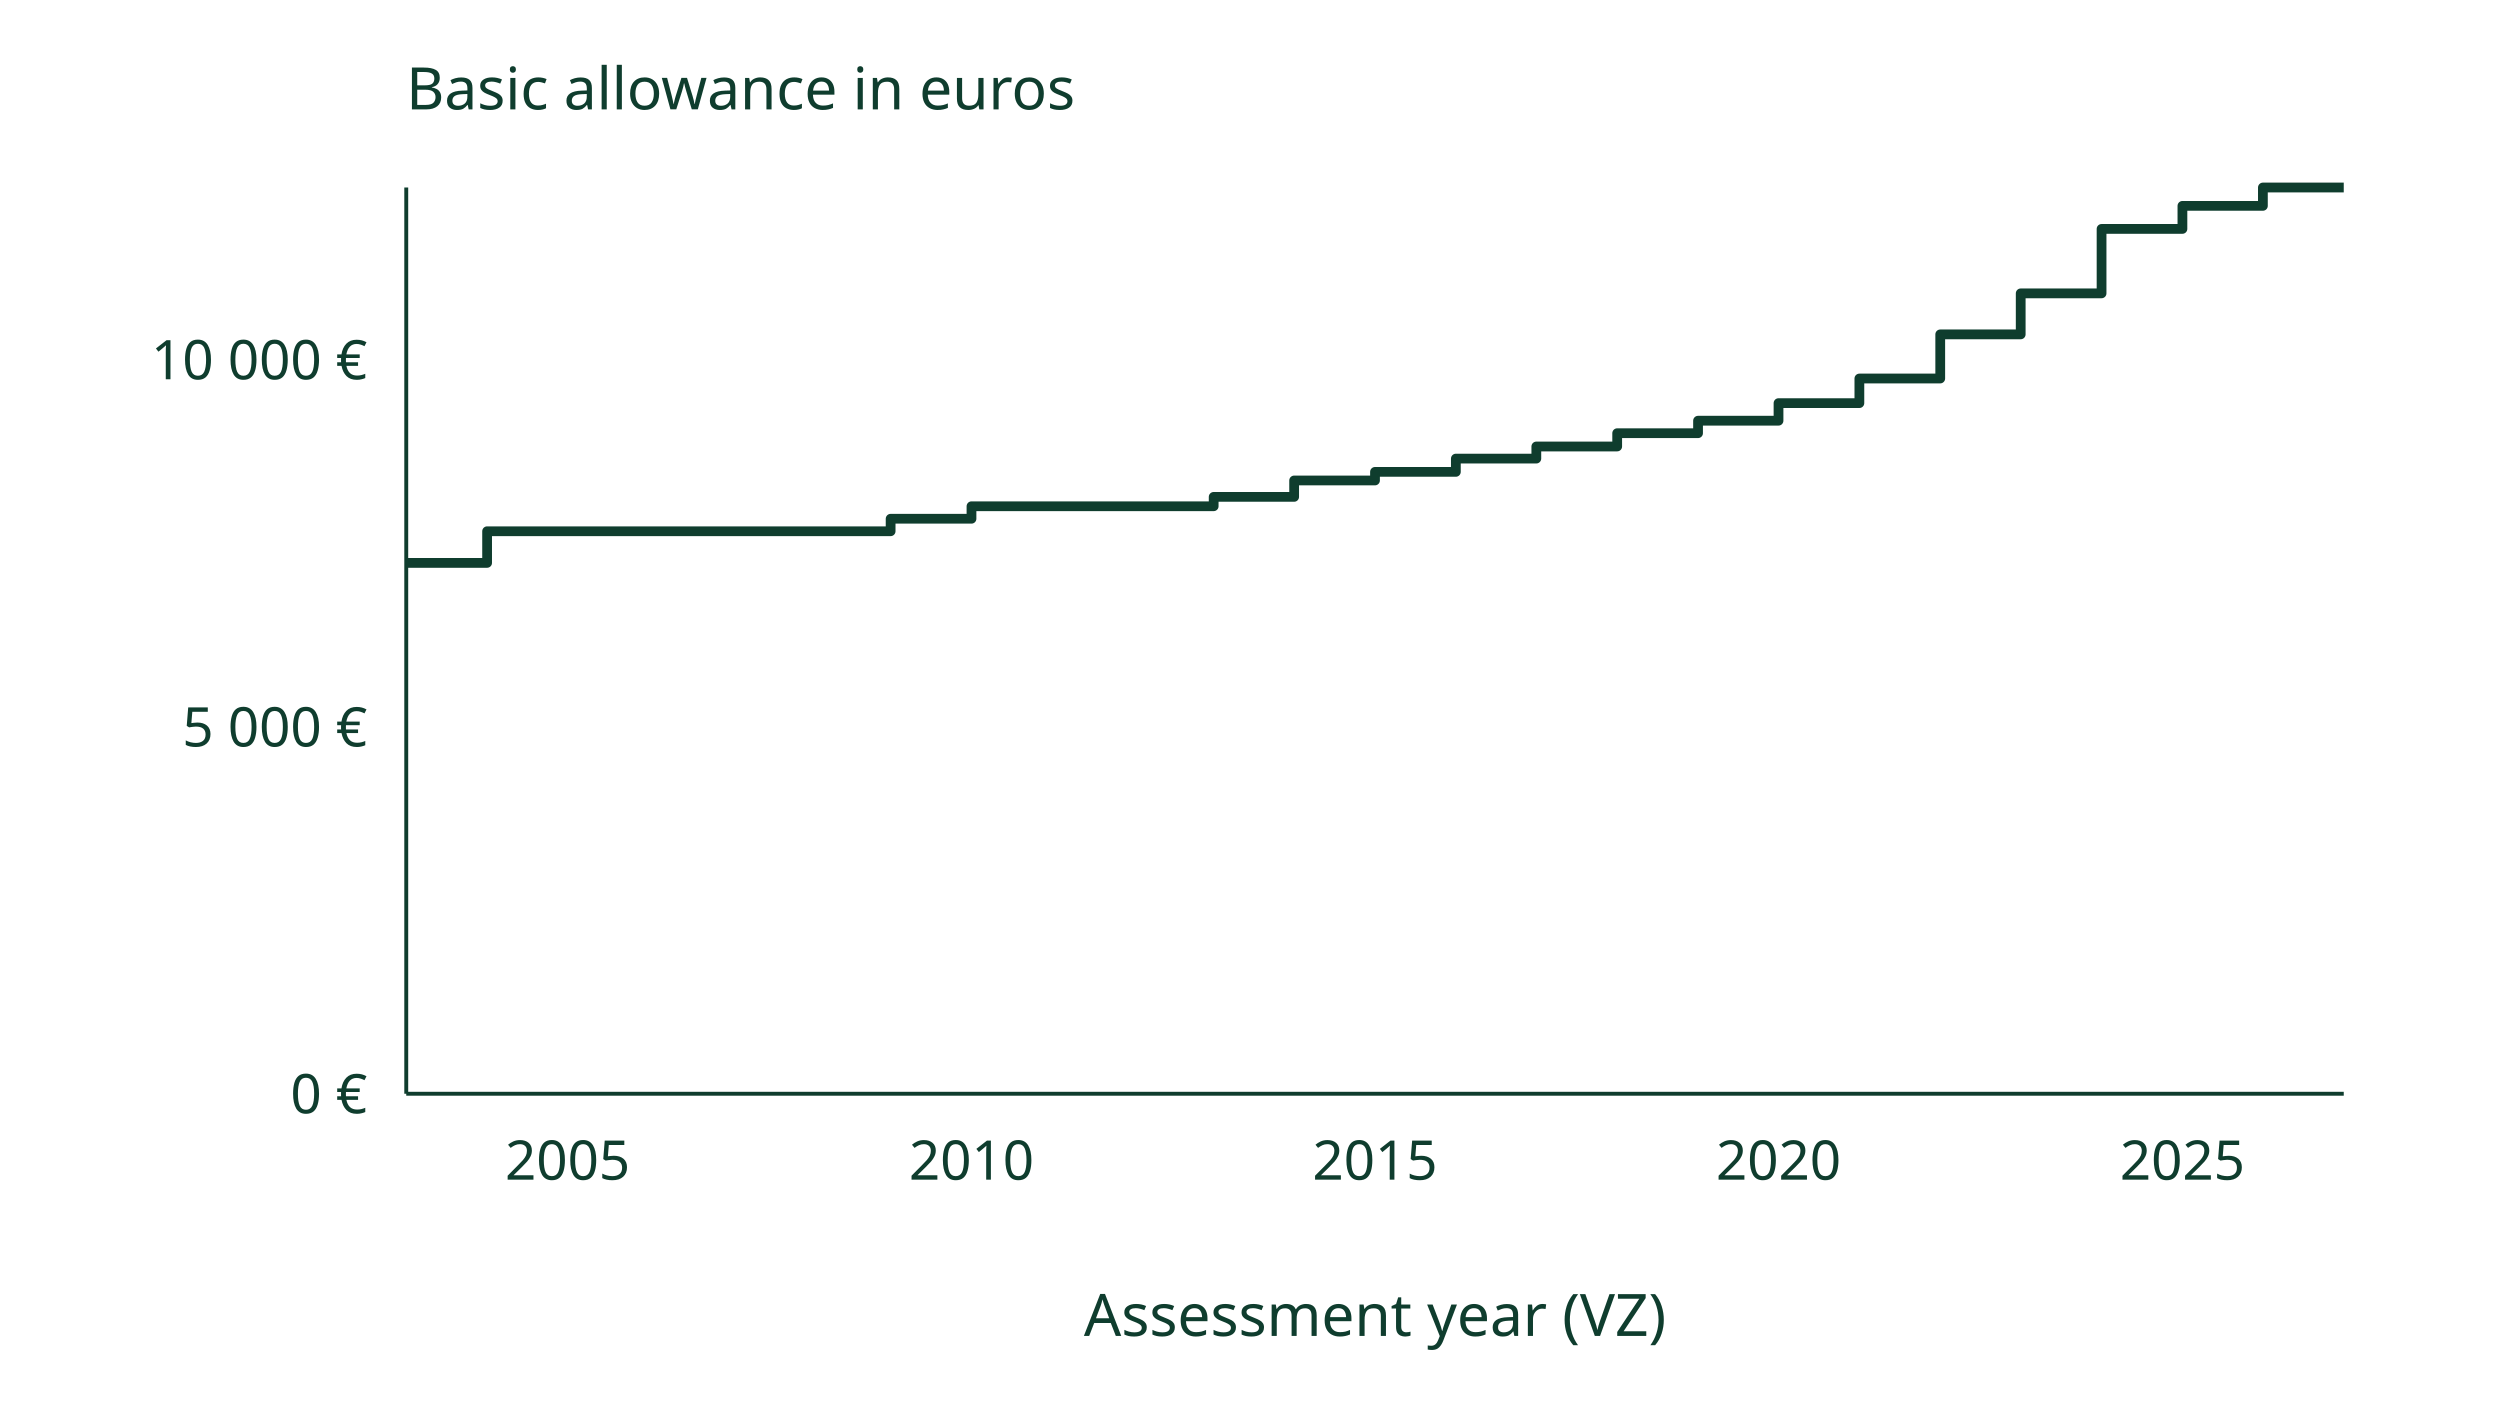
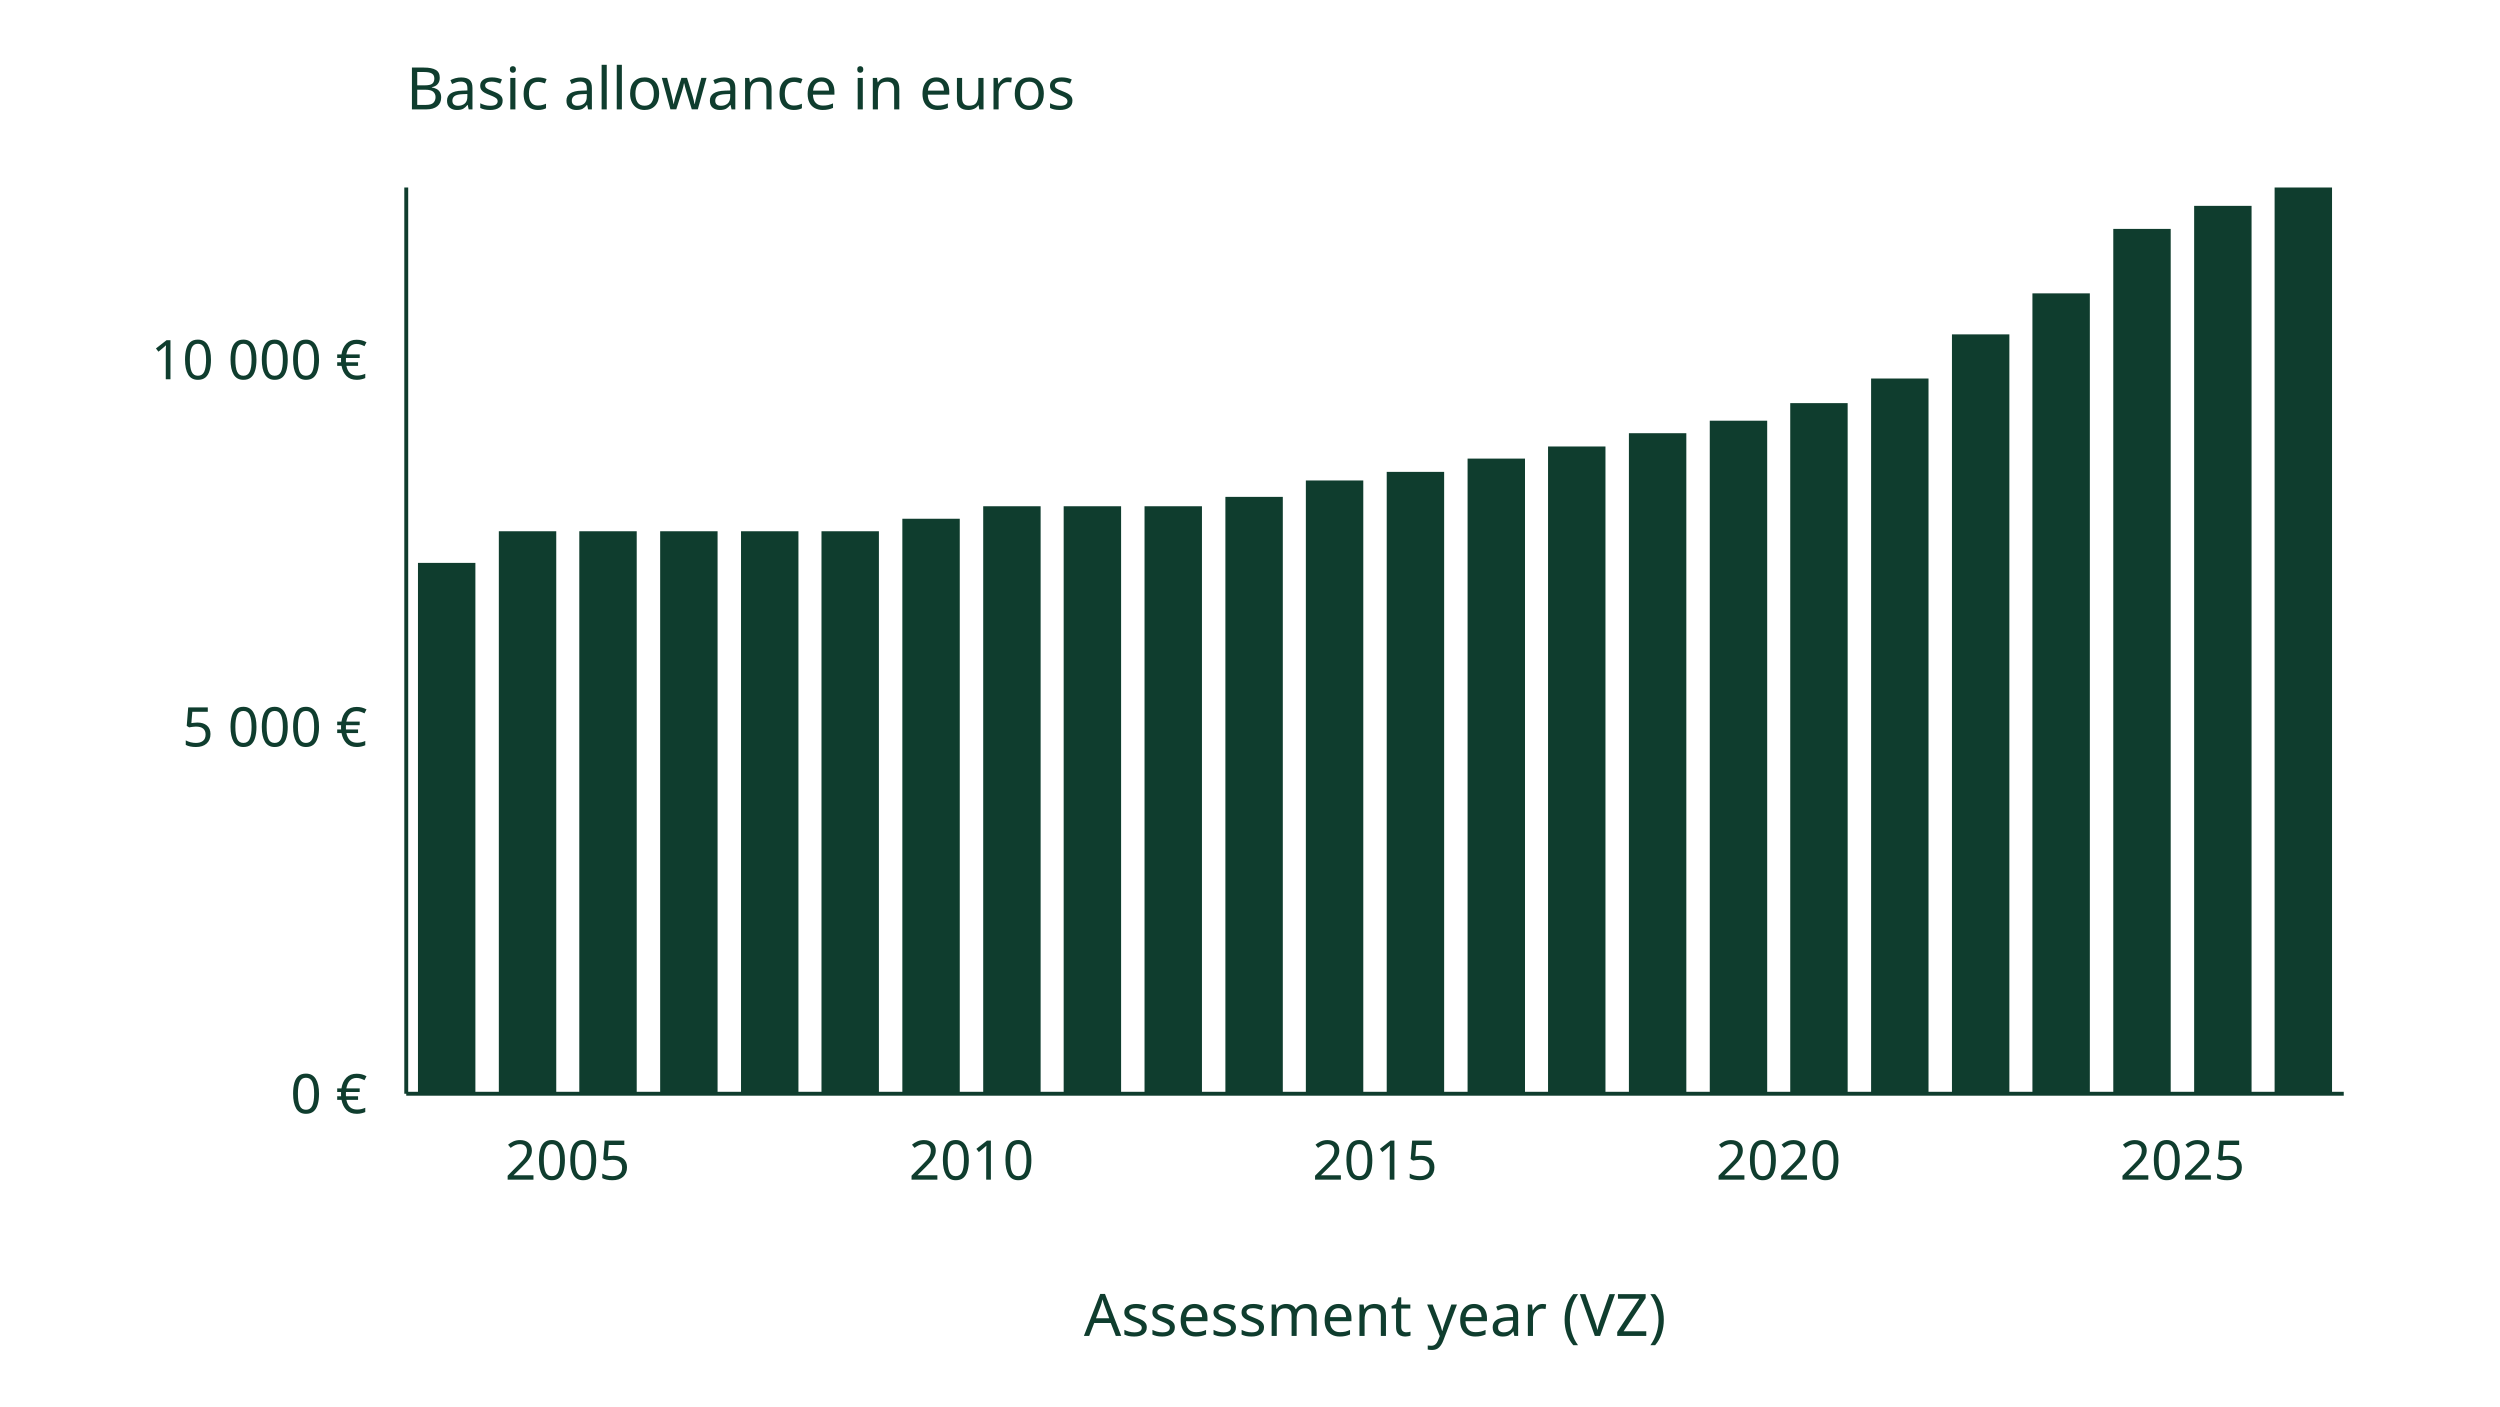
<svg xmlns="http://www.w3.org/2000/svg" viewBox="0 0 640 360" width="640" height="360" font-family="Fira Sans, system-ui, sans-serif" role="img">
  <line x1="104.0" y1="280.0" x2="600.0" y2="280.0" style="stroke: var(--chart-ink, #0f3d2e)" stroke-width="1" />
  <line x1="104.0" y1="48.0" x2="104.0" y2="280.0" style="stroke: var(--chart-ink, #0f3d2e)" stroke-width="1" />
-   <polyline points="104.0,144.1 124.7,144.1 124.7,136.0 145.3,136.0 145.3,136.0 166.0,136.0 166.0,136.0 186.7,136.0 186.7,136.0 207.3,136.0 207.3,136.0 228.0,136.0 228.0,132.8 248.7,132.8 248.7,129.6 269.3,129.6 269.3,129.6 290.0,129.6 290.0,129.6 310.7,129.6 310.7,127.2 331.3,127.2 331.3,123.0 352.0,123.0 352.0,120.8 372.7,120.8 372.7,117.4 393.3,117.4 393.3,114.3 414.0,114.3 414.0,110.9 434.7,110.9 434.7,107.7 455.3,107.7 455.3,103.2 476.0,103.2 476.0,96.9 496.7,96.9 496.7,85.6 517.3,85.6 517.3,75.1 538.0,75.1 538.0,58.6 558.7,58.6 558.7,52.7 579.3,52.7 579.3,48.0 600.0,48.0" fill="none" style="stroke: var(--chart-ink, #0f3d2e)" stroke-width="2.5" stroke-linejoin="round" />
+   <rect x="107.0" y="144.1" width="14.7" height="135.9" style="fill: var(--chart-ink, #0f3d2e)" />
+   <rect x="127.7" y="136.0" width="14.7" height="144.0" style="fill: var(--chart-ink, #0f3d2e)" />
+   <rect x="148.3" y="136.0" width="14.7" height="144.0" style="fill: var(--chart-ink, #0f3d2e)" />
+   <rect x="169.0" y="136.0" width="14.7" height="144.0" style="fill: var(--chart-ink, #0f3d2e)" />
+   <rect x="189.7" y="136.0" width="14.7" height="144.0" style="fill: var(--chart-ink, #0f3d2e)" />
+   <rect x="210.3" y="136.0" width="14.7" height="144.0" style="fill: var(--chart-ink, #0f3d2e)" />
+   <rect x="231.0" y="132.8" width="14.7" height="147.2" style="fill: var(--chart-ink, #0f3d2e)" />
+   <rect x="251.7" y="129.6" width="14.7" height="150.4" style="fill: var(--chart-ink, #0f3d2e)" />
+   <rect x="272.3" y="129.6" width="14.7" height="150.4" style="fill: var(--chart-ink, #0f3d2e)" />
+   <rect x="293.0" y="129.6" width="14.7" height="150.4" style="fill: var(--chart-ink, #0f3d2e)" />
+   <rect x="313.7" y="127.2" width="14.7" height="152.8" style="fill: var(--chart-ink, #0f3d2e)" />
+   <rect x="334.3" y="123.0" width="14.7" height="157.0" style="fill: var(--chart-ink, #0f3d2e)" />
+   <rect x="355.0" y="120.8" width="14.7" height="159.2" style="fill: var(--chart-ink, #0f3d2e)" />
+   <rect x="375.7" y="117.4" width="14.7" height="162.6" style="fill: var(--chart-ink, #0f3d2e)" />
+   <rect x="396.3" y="114.3" width="14.7" height="165.7" style="fill: var(--chart-ink, #0f3d2e)" />
+   <rect x="417.0" y="110.9" width="14.7" height="169.1" style="fill: var(--chart-ink, #0f3d2e)" />
+   <rect x="437.7" y="107.7" width="14.7" height="172.3" style="fill: var(--chart-ink, #0f3d2e)" />
+   <rect x="458.3" y="103.2" width="14.7" height="176.8" style="fill: var(--chart-ink, #0f3d2e)" />
+   <rect x="479.0" y="96.9" width="14.7" height="183.1" style="fill: var(--chart-ink, #0f3d2e)" />
+   <rect x="499.7" y="85.6" width="14.7" height="194.4" style="fill: var(--chart-ink, #0f3d2e)" />
+   <rect x="520.3" y="75.1" width="14.7" height="204.9" style="fill: var(--chart-ink, #0f3d2e)" />
+   <rect x="541.0" y="58.6" width="14.7" height="221.4" style="fill: var(--chart-ink, #0f3d2e)" />
+   <rect x="561.7" y="52.7" width="14.7" height="227.3" style="fill: var(--chart-ink, #0f3d2e)" />
+   <rect x="582.3" y="48.0" width="14.7" height="232.0" style="fill: var(--chart-ink, #0f3d2e)" />
  <text x="94.0" y="285.0" text-anchor="end" font-size="14" style="fill: var(--chart-ink, #0f3d2e)">0 €</text>
  <text x="94.0" y="191.1" text-anchor="end" font-size="14" style="fill: var(--chart-ink, #0f3d2e)">5 000 €</text>
  <text x="94.0" y="97.1" text-anchor="end" font-size="14" style="fill: var(--chart-ink, #0f3d2e)">10 000 €</text>
  <text x="145.3" y="302.0" text-anchor="middle" font-size="14" style="fill: var(--chart-ink, #0f3d2e)">2005</text>
  <text x="248.7" y="302.0" text-anchor="middle" font-size="14" style="fill: var(--chart-ink, #0f3d2e)">2010</text>
  <text x="352.0" y="302.0" text-anchor="middle" font-size="14" style="fill: var(--chart-ink, #0f3d2e)">2015</text>
  <text x="455.3" y="302.0" text-anchor="middle" font-size="14" style="fill: var(--chart-ink, #0f3d2e)">2020</text>
  <text x="558.7" y="302.0" text-anchor="middle" font-size="14" style="fill: var(--chart-ink, #0f3d2e)">2025</text>
  <text x="352.0" y="342.0" text-anchor="middle" font-size="15" style="fill: var(--chart-ink, #0f3d2e)">Assessment year (VZ)</text>
  <text x="104.0" y="28.0" text-anchor="start" font-size="15" style="fill: var(--chart-ink, #0f3d2e)">Basic allowance in euros</text>
</svg>
